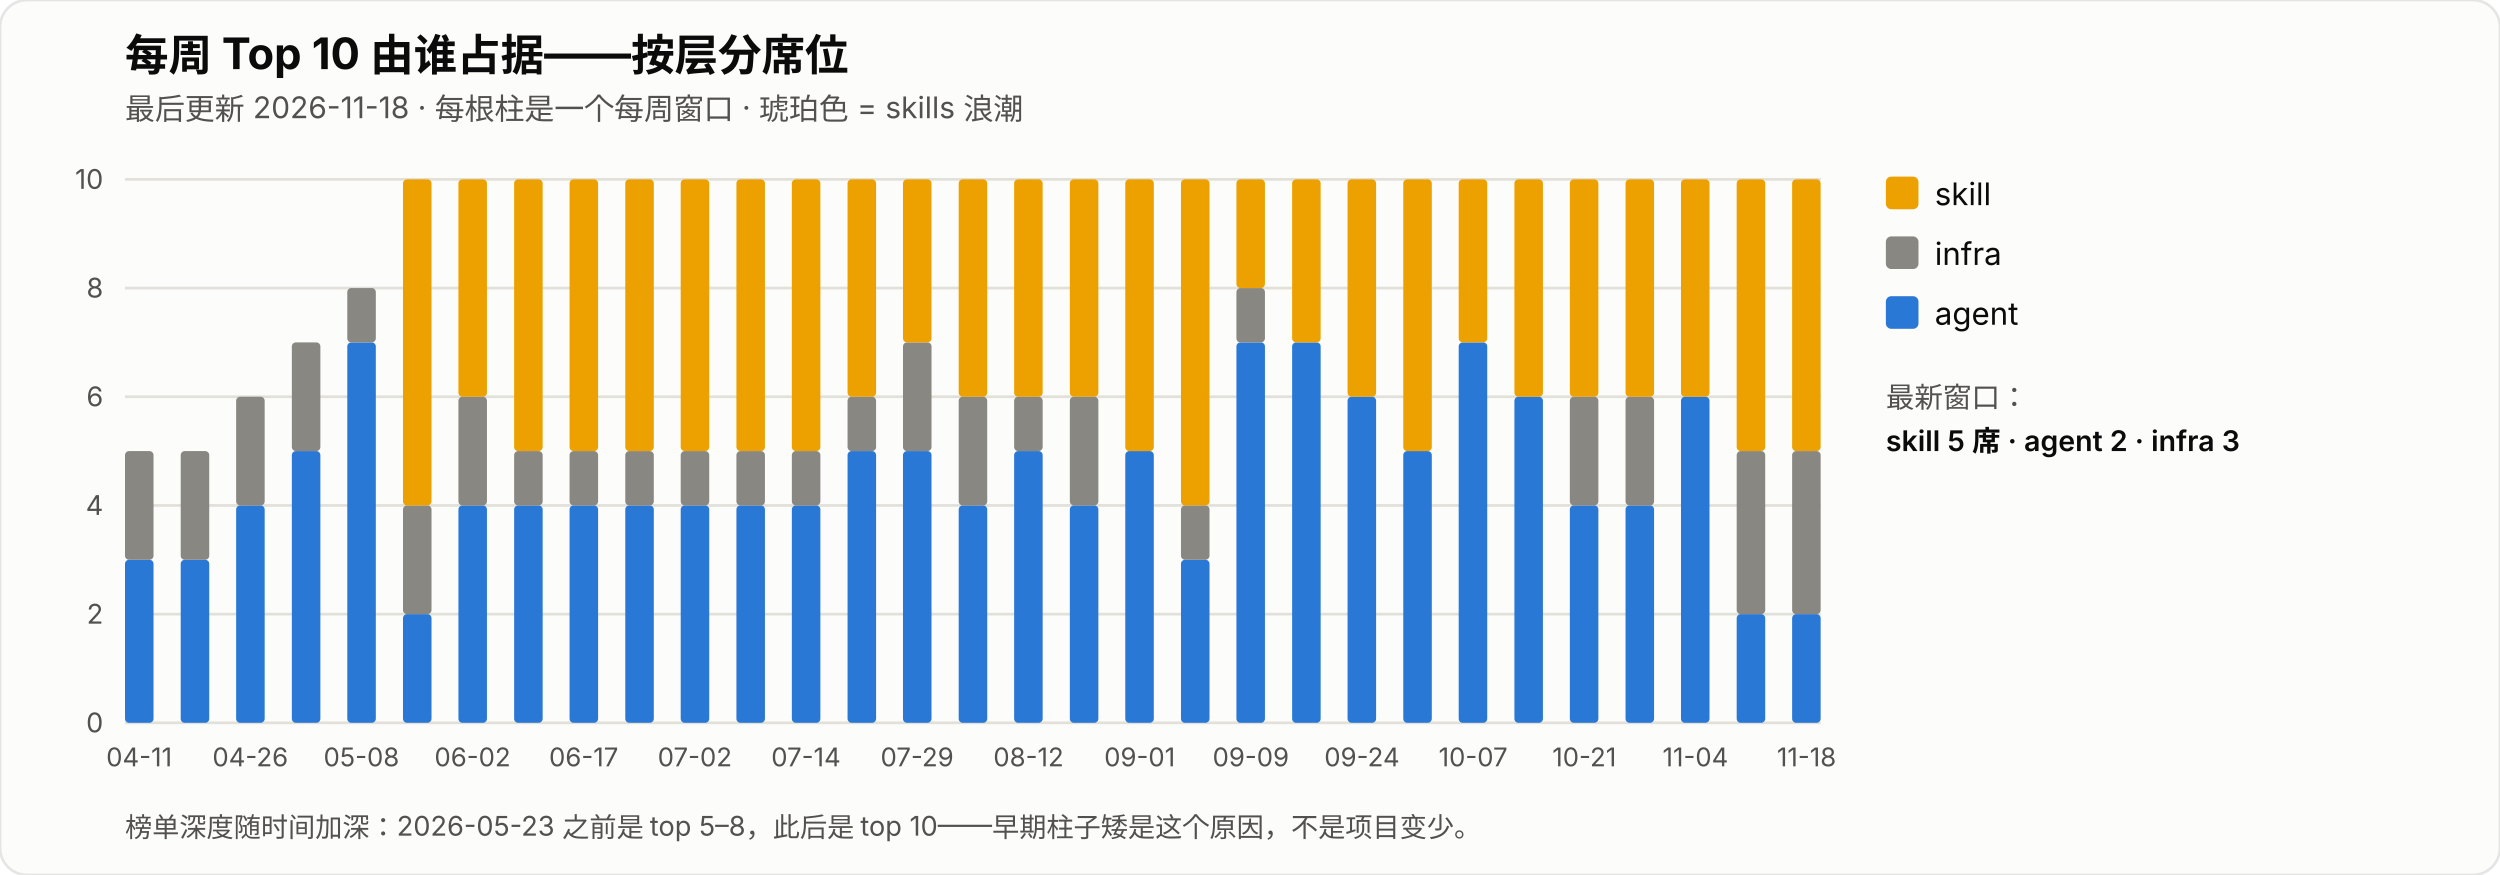
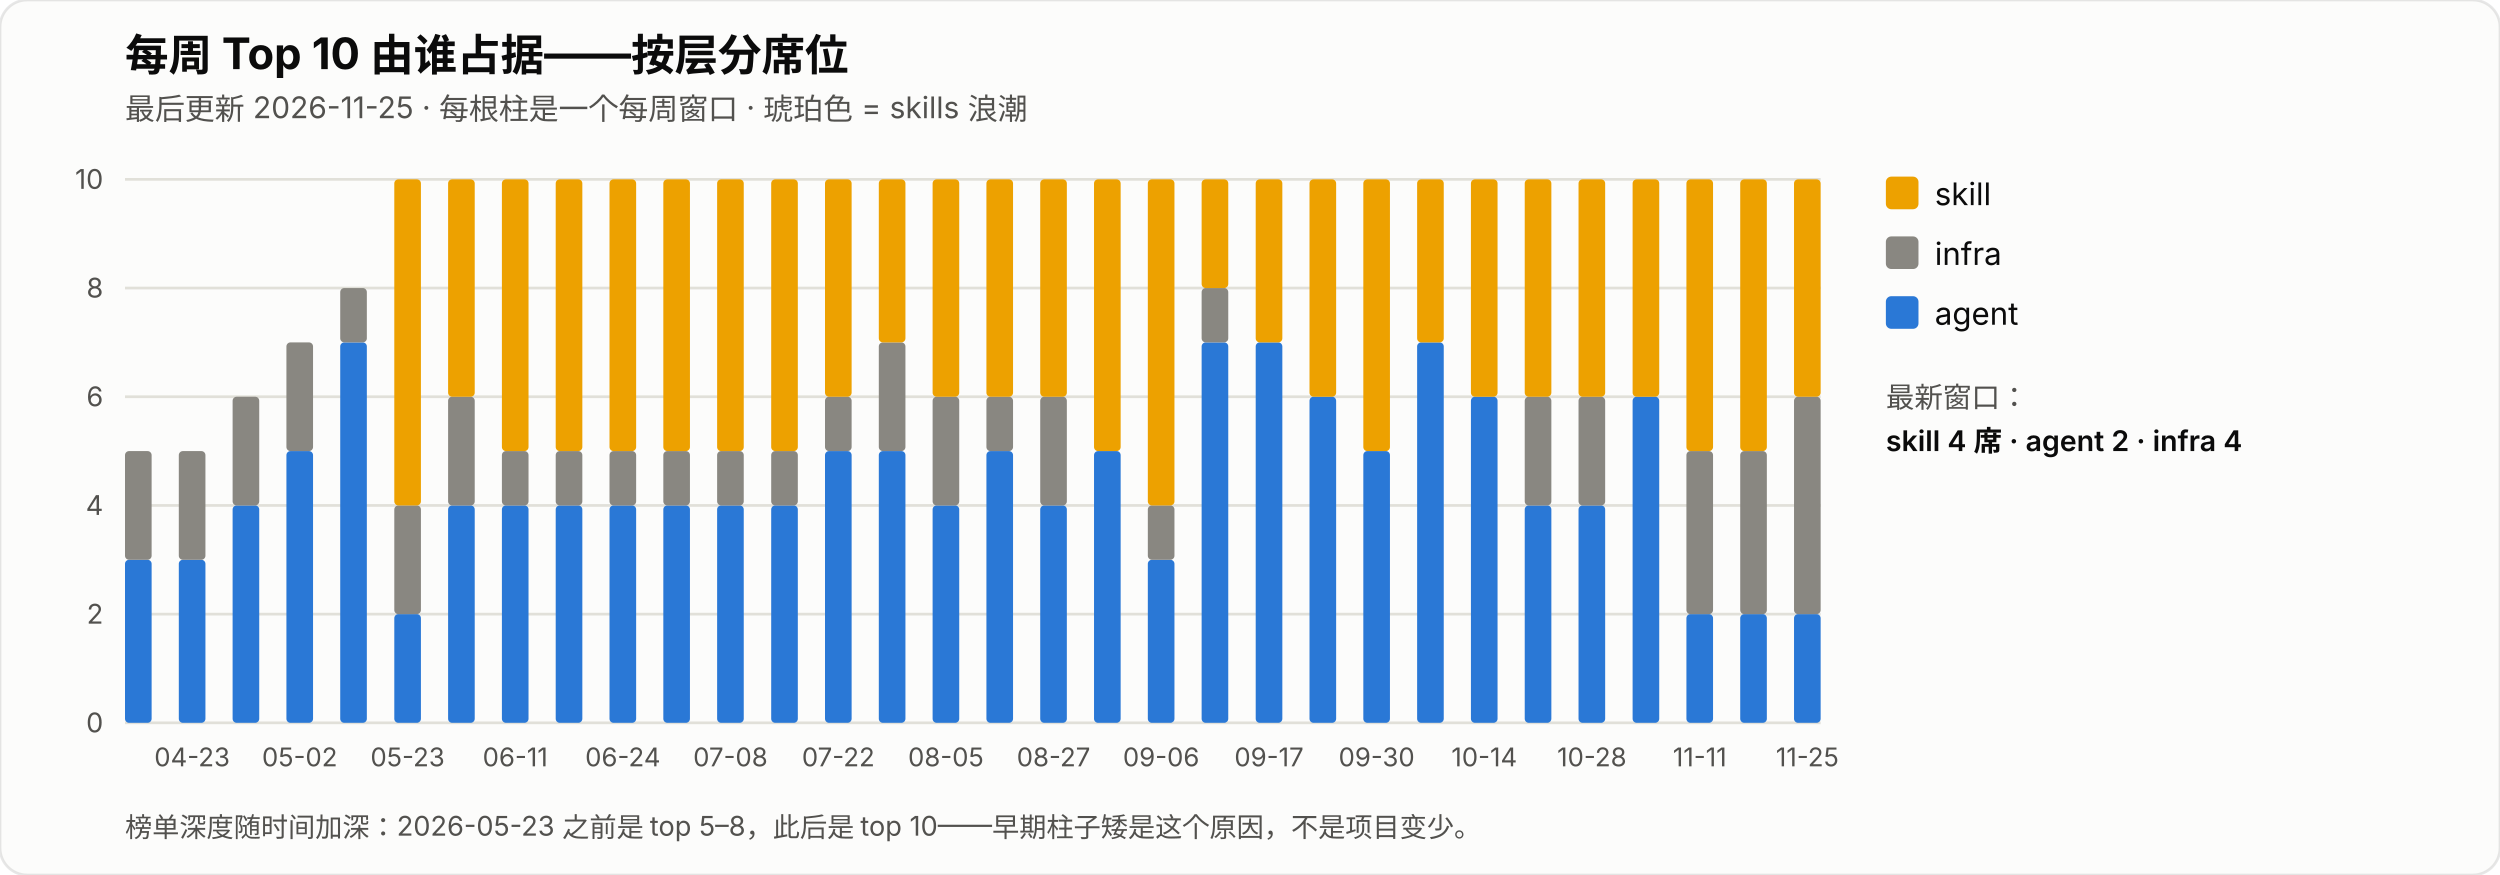
<svg xmlns="http://www.w3.org/2000/svg" width="920" height="322" viewBox="0 0 920 322" font-family="system-ui, -apple-system, sans-serif">
  <rect width="920" height="322" rx="10" fill="#fcfcfb" stroke="rgba(11,11,11,0.10)" />
  <text x="46" y="26" font-size="16" font-weight="700" fill="#0b0b0b">每周 Top 10 由谁占据——按层分席位</text>
-   <text x="46" y="44" font-size="11" fill="#52514e">最后更新 2026-11-18 · 每根柱是一个每周窗口 · 琥珀色 = skills 浪潮</text>
+   <text x="46" y="44" font-size="11" fill="#52514e">最后更新 2026-11-25 · 每根柱是一个每周窗口 · 琥珀色 = skills 浪潮</text>
  <line x1="46" y1="266.0" x2="670" y2="266.0" stroke="#e1e0d9" stroke-width="1" />
  <text x="38" y="269.5" font-size="10" fill="#52514e" text-anchor="end">0</text>
  <line x1="46" y1="226.0" x2="670" y2="226.0" stroke="#e1e0d9" stroke-width="1" />
  <text x="38" y="229.5" font-size="10" fill="#52514e" text-anchor="end">2</text>
  <line x1="46" y1="186.0" x2="670" y2="186.0" stroke="#e1e0d9" stroke-width="1" />
  <text x="38" y="189.5" font-size="10" fill="#52514e" text-anchor="end">4</text>
  <line x1="46" y1="146.0" x2="670" y2="146.0" stroke="#e1e0d9" stroke-width="1" />
  <text x="38" y="149.5" font-size="10" fill="#52514e" text-anchor="end">6</text>
  <line x1="46" y1="106.0" x2="670" y2="106.0" stroke="#e1e0d9" stroke-width="1" />
  <text x="38" y="109.5" font-size="10" fill="#52514e" text-anchor="end">8</text>
  <line x1="46" y1="66.0" x2="670" y2="66.0" stroke="#e1e0d9" stroke-width="1" />
  <text x="38" y="69.5" font-size="10" fill="#52514e" text-anchor="end">10</text>
-   <rect x="46.0" y="206.0" width="10.5" height="60.0" fill="#2a78d6" rx="1.5" />
-   <rect x="46.0" y="166.0" width="10.5" height="40.0" fill="#898781" rx="1.5" />
-   <text x="51.2" y="282" font-size="9.5" fill="#52514e" text-anchor="middle">04-11</text>
-   <rect x="66.5" y="206.0" width="10.5" height="60.0" fill="#2a78d6" rx="1.5" />
-   <rect x="66.5" y="166.0" width="10.5" height="40.0" fill="#898781" rx="1.5" />
-   <rect x="86.9" y="186.0" width="10.5" height="80.0" fill="#2a78d6" rx="1.5" />
-   <rect x="86.9" y="146.0" width="10.5" height="40.0" fill="#898781" rx="1.5" />
-   <text x="92.1" y="282" font-size="9.5" fill="#52514e" text-anchor="middle">04-26</text>
-   <rect x="107.4" y="166.0" width="10.5" height="100.0" fill="#2a78d6" rx="1.5" />
-   <rect x="107.4" y="126.0" width="10.5" height="40.0" fill="#898781" rx="1.5" />
-   <rect x="127.8" y="126.0" width="10.5" height="140.0" fill="#2a78d6" rx="1.5" />
-   <rect x="127.8" y="106.0" width="10.5" height="20.0" fill="#898781" rx="1.5" />
-   <text x="133.0" y="282" font-size="9.5" fill="#52514e" text-anchor="middle">05-08</text>
-   <rect x="148.3" y="226.0" width="10.5" height="40.0" fill="#2a78d6" rx="1.5" />
-   <rect x="148.3" y="186.0" width="10.5" height="40.0" fill="#898781" rx="1.5" />
-   <rect x="148.3" y="66.0" width="10.5" height="120.0" fill="#eda100" rx="1.5" />
-   <rect x="168.7" y="186.0" width="10.5" height="80.0" fill="#2a78d6" rx="1.5" />
-   <rect x="168.7" y="146.0" width="10.5" height="40.0" fill="#898781" rx="1.5" />
-   <rect x="168.7" y="66.0" width="10.5" height="80.0" fill="#eda100" rx="1.5" />
-   <text x="173.9" y="282" font-size="9.5" fill="#52514e" text-anchor="middle">06-02</text>
-   <rect x="189.2" y="186.0" width="10.5" height="80.0" fill="#2a78d6" rx="1.5" />
-   <rect x="189.2" y="166.0" width="10.5" height="20.0" fill="#898781" rx="1.5" />
-   <rect x="189.2" y="66.0" width="10.5" height="100.0" fill="#eda100" rx="1.5" />
-   <rect x="209.6" y="186.0" width="10.5" height="80.0" fill="#2a78d6" rx="1.5" />
-   <rect x="209.6" y="166.0" width="10.5" height="20.0" fill="#898781" rx="1.5" />
-   <rect x="209.6" y="66.0" width="10.5" height="100.0" fill="#eda100" rx="1.5" />
-   <text x="214.8" y="282" font-size="9.5" fill="#52514e" text-anchor="middle">06-17</text>
-   <rect x="230.1" y="186.0" width="10.5" height="80.0" fill="#2a78d6" rx="1.5" />
-   <rect x="230.1" y="166.0" width="10.5" height="20.0" fill="#898781" rx="1.5" />
-   <rect x="230.1" y="66.0" width="10.5" height="100.0" fill="#eda100" rx="1.5" />
-   <rect x="250.5" y="186.0" width="10.5" height="80.0" fill="#2a78d6" rx="1.5" />
-   <rect x="250.5" y="166.0" width="10.5" height="20.0" fill="#898781" rx="1.5" />
-   <rect x="250.5" y="66.0" width="10.5" height="100.0" fill="#eda100" rx="1.5" />
-   <text x="255.7" y="282" font-size="9.5" fill="#52514e" text-anchor="middle">07-02</text>
-   <rect x="271.0" y="186.0" width="10.5" height="80.0" fill="#2a78d6" rx="1.5" />
-   <rect x="271.0" y="166.0" width="10.5" height="20.0" fill="#898781" rx="1.5" />
-   <rect x="271.0" y="66.0" width="10.5" height="100.0" fill="#eda100" rx="1.5" />
-   <rect x="291.4" y="186.0" width="10.5" height="80.0" fill="#2a78d6" rx="1.5" />
-   <rect x="291.4" y="166.0" width="10.5" height="20.0" fill="#898781" rx="1.5" />
-   <rect x="291.4" y="66.0" width="10.5" height="100.0" fill="#eda100" rx="1.5" />
-   <text x="296.6" y="282" font-size="9.5" fill="#52514e" text-anchor="middle">07-14</text>
-   <rect x="311.9" y="166.0" width="10.5" height="100.0" fill="#2a78d6" rx="1.5" />
-   <rect x="311.9" y="146.0" width="10.5" height="20.0" fill="#898781" rx="1.5" />
-   <rect x="311.9" y="66.0" width="10.5" height="80.0" fill="#eda100" rx="1.5" />
-   <rect x="332.3" y="166.0" width="10.5" height="100.0" fill="#2a78d6" rx="1.5" />
-   <rect x="332.3" y="126.0" width="10.5" height="40.0" fill="#898781" rx="1.5" />
-   <rect x="332.3" y="66.0" width="10.5" height="60.0" fill="#eda100" rx="1.5" />
-   <text x="337.5" y="282" font-size="9.5" fill="#52514e" text-anchor="middle">07-29</text>
-   <rect x="352.8" y="186.0" width="10.5" height="80.0" fill="#2a78d6" rx="1.5" />
-   <rect x="352.8" y="146.0" width="10.5" height="40.0" fill="#898781" rx="1.5" />
-   <rect x="352.8" y="66.0" width="10.5" height="80.0" fill="#eda100" rx="1.5" />
-   <rect x="373.2" y="166.0" width="10.5" height="100.0" fill="#2a78d6" rx="1.5" />
-   <rect x="373.2" y="146.0" width="10.5" height="20.0" fill="#898781" rx="1.5" />
-   <rect x="373.2" y="66.0" width="10.5" height="80.0" fill="#eda100" rx="1.5" />
-   <text x="378.5" y="282" font-size="9.5" fill="#52514e" text-anchor="middle">08-12</text>
-   <rect x="393.7" y="186.0" width="10.5" height="80.0" fill="#2a78d6" rx="1.5" />
-   <rect x="393.7" y="146.0" width="10.5" height="40.0" fill="#898781" rx="1.5" />
-   <rect x="393.7" y="66.0" width="10.5" height="80.0" fill="#eda100" rx="1.5" />
-   <rect x="414.1" y="166.0" width="10.5" height="100.0" fill="#2a78d6" rx="1.5" />
-   <rect x="414.1" y="66.0" width="10.5" height="100.0" fill="#eda100" rx="1.5" />
-   <text x="419.4" y="282" font-size="9.5" fill="#52514e" text-anchor="middle">09-01</text>
-   <rect x="434.6" y="206.0" width="10.5" height="60.0" fill="#2a78d6" rx="1.5" />
-   <rect x="434.6" y="186.0" width="10.5" height="20.0" fill="#898781" rx="1.5" />
-   <rect x="434.6" y="66.0" width="10.5" height="120.0" fill="#eda100" rx="1.5" />
-   <rect x="455.0" y="126.0" width="10.5" height="140.0" fill="#2a78d6" rx="1.5" />
-   <rect x="455.0" y="106.0" width="10.5" height="20.0" fill="#898781" rx="1.5" />
-   <rect x="455.0" y="66.0" width="10.5" height="40.0" fill="#eda100" rx="1.5" />
-   <text x="460.3" y="282" font-size="9.5" fill="#52514e" text-anchor="middle">09-09</text>
-   <rect x="475.5" y="126.0" width="10.5" height="140.0" fill="#2a78d6" rx="1.5" />
-   <rect x="475.5" y="66.0" width="10.5" height="60.0" fill="#eda100" rx="1.5" />
-   <rect x="495.9" y="146.0" width="10.5" height="120.0" fill="#2a78d6" rx="1.5" />
-   <rect x="495.9" y="66.0" width="10.5" height="80.0" fill="#eda100" rx="1.5" />
-   <text x="501.2" y="282" font-size="9.5" fill="#52514e" text-anchor="middle">09-24</text>
-   <rect x="516.4" y="166.0" width="10.5" height="100.0" fill="#2a78d6" rx="1.5" />
-   <rect x="516.4" y="66.0" width="10.5" height="100.0" fill="#eda100" rx="1.5" />
-   <rect x="536.8" y="126.0" width="10.5" height="140.0" fill="#2a78d6" rx="1.5" />
-   <rect x="536.8" y="66.0" width="10.5" height="60.0" fill="#eda100" rx="1.5" />
-   <text x="542.1" y="282" font-size="9.5" fill="#52514e" text-anchor="middle">10-07</text>
-   <rect x="557.3" y="146.0" width="10.5" height="120.0" fill="#2a78d6" rx="1.5" />
-   <rect x="557.3" y="66.0" width="10.5" height="80.0" fill="#eda100" rx="1.5" />
-   <rect x="577.7" y="186.0" width="10.5" height="80.0" fill="#2a78d6" rx="1.5" />
-   <rect x="577.7" y="146.0" width="10.5" height="40.0" fill="#898781" rx="1.5" />
-   <rect x="577.7" y="66.0" width="10.5" height="80.0" fill="#eda100" rx="1.5" />
-   <text x="583.0" y="282" font-size="9.5" fill="#52514e" text-anchor="middle">10-21</text>
-   <rect x="598.2" y="186.0" width="10.5" height="80.0" fill="#2a78d6" rx="1.5" />
-   <rect x="598.2" y="146.0" width="10.5" height="40.0" fill="#898781" rx="1.5" />
-   <rect x="598.2" y="66.0" width="10.5" height="80.0" fill="#eda100" rx="1.5" />
-   <rect x="618.6" y="146.0" width="10.5" height="120.0" fill="#2a78d6" rx="1.5" />
-   <rect x="618.6" y="66.0" width="10.5" height="80.0" fill="#eda100" rx="1.5" />
-   <text x="623.9" y="282" font-size="9.5" fill="#52514e" text-anchor="middle">11-04</text>
-   <rect x="639.1" y="226.0" width="10.5" height="40.0" fill="#2a78d6" rx="1.5" />
-   <rect x="639.1" y="166.0" width="10.5" height="60.0" fill="#898781" rx="1.5" />
-   <rect x="639.1" y="66.0" width="10.5" height="100.0" fill="#eda100" rx="1.5" />
-   <rect x="659.5" y="226.0" width="10.5" height="40.0" fill="#2a78d6" rx="1.5" />
-   <rect x="659.5" y="166.0" width="10.5" height="60.0" fill="#898781" rx="1.5" />
-   <rect x="659.5" y="66.0" width="10.5" height="100.0" fill="#eda100" rx="1.5" />
-   <text x="664.8" y="282" font-size="9.5" fill="#52514e" text-anchor="middle">11-18</text>
+   <rect x="46.0" y="206.0" width="9.8" height="60.0" fill="#2a78d6" rx="1.5" />
+   <rect x="46.0" y="166.0" width="9.8" height="40.0" fill="#898781" rx="1.5" />
+   <rect x="65.8" y="206.0" width="9.8" height="60.0" fill="#2a78d6" rx="1.5" />
+   <rect x="65.8" y="166.0" width="9.8" height="40.0" fill="#898781" rx="1.5" />
+   <text x="70.7" y="282" font-size="9.5" fill="#52514e" text-anchor="middle">04-23</text>
+   <rect x="85.6" y="186.0" width="9.8" height="80.0" fill="#2a78d6" rx="1.5" />
+   <rect x="85.6" y="146.0" width="9.8" height="40.0" fill="#898781" rx="1.5" />
+   <rect x="105.4" y="166.0" width="9.8" height="100.0" fill="#2a78d6" rx="1.5" />
+   <rect x="105.4" y="126.0" width="9.8" height="40.0" fill="#898781" rx="1.5" />
+   <text x="110.3" y="282" font-size="9.5" fill="#52514e" text-anchor="middle">05-02</text>
+   <rect x="125.2" y="126.0" width="9.8" height="140.0" fill="#2a78d6" rx="1.5" />
+   <rect x="125.2" y="106.0" width="9.8" height="20.0" fill="#898781" rx="1.5" />
+   <rect x="145.1" y="226.0" width="9.8" height="40.0" fill="#2a78d6" rx="1.5" />
+   <rect x="145.1" y="186.0" width="9.8" height="40.0" fill="#898781" rx="1.5" />
+   <rect x="145.1" y="66.0" width="9.8" height="120.0" fill="#eda100" rx="1.5" />
+   <text x="150.0" y="282" font-size="9.5" fill="#52514e" text-anchor="middle">05-23</text>
+   <rect x="164.9" y="186.0" width="9.8" height="80.0" fill="#2a78d6" rx="1.5" />
+   <rect x="164.9" y="146.0" width="9.8" height="40.0" fill="#898781" rx="1.5" />
+   <rect x="164.9" y="66.0" width="9.8" height="80.0" fill="#eda100" rx="1.5" />
+   <rect x="184.7" y="186.0" width="9.8" height="80.0" fill="#2a78d6" rx="1.5" />
+   <rect x="184.7" y="166.0" width="9.8" height="20.0" fill="#898781" rx="1.5" />
+   <rect x="184.7" y="66.0" width="9.8" height="100.0" fill="#eda100" rx="1.5" />
+   <text x="189.6" y="282" font-size="9.5" fill="#52514e" text-anchor="middle">06-11</text>
+   <rect x="204.5" y="186.0" width="9.8" height="80.0" fill="#2a78d6" rx="1.5" />
+   <rect x="204.5" y="166.0" width="9.8" height="20.0" fill="#898781" rx="1.5" />
+   <rect x="204.5" y="66.0" width="9.8" height="100.0" fill="#eda100" rx="1.5" />
+   <rect x="224.3" y="186.0" width="9.8" height="80.0" fill="#2a78d6" rx="1.5" />
+   <rect x="224.3" y="166.0" width="9.8" height="20.0" fill="#898781" rx="1.5" />
+   <rect x="224.3" y="66.0" width="9.8" height="100.0" fill="#eda100" rx="1.5" />
+   <text x="229.2" y="282" font-size="9.5" fill="#52514e" text-anchor="middle">06-24</text>
+   <rect x="244.1" y="186.0" width="9.8" height="80.0" fill="#2a78d6" rx="1.5" />
+   <rect x="244.1" y="166.0" width="9.8" height="20.0" fill="#898781" rx="1.5" />
+   <rect x="244.1" y="66.0" width="9.8" height="100.0" fill="#eda100" rx="1.5" />
+   <rect x="263.9" y="186.0" width="9.8" height="80.0" fill="#2a78d6" rx="1.5" />
+   <rect x="263.9" y="166.0" width="9.8" height="20.0" fill="#898781" rx="1.5" />
+   <rect x="263.9" y="66.0" width="9.8" height="100.0" fill="#eda100" rx="1.5" />
+   <text x="268.8" y="282" font-size="9.5" fill="#52514e" text-anchor="middle">07-08</text>
+   <rect x="283.8" y="186.0" width="9.8" height="80.0" fill="#2a78d6" rx="1.5" />
+   <rect x="283.8" y="166.0" width="9.8" height="20.0" fill="#898781" rx="1.5" />
+   <rect x="283.8" y="66.0" width="9.8" height="100.0" fill="#eda100" rx="1.5" />
+   <rect x="303.6" y="166.0" width="9.8" height="100.0" fill="#2a78d6" rx="1.5" />
+   <rect x="303.6" y="146.0" width="9.8" height="20.0" fill="#898781" rx="1.5" />
+   <rect x="303.6" y="66.0" width="9.8" height="80.0" fill="#eda100" rx="1.5" />
+   <text x="308.5" y="282" font-size="9.5" fill="#52514e" text-anchor="middle">07-22</text>
+   <rect x="323.4" y="166.0" width="9.8" height="100.0" fill="#2a78d6" rx="1.5" />
+   <rect x="323.4" y="126.0" width="9.8" height="40.0" fill="#898781" rx="1.5" />
+   <rect x="323.4" y="66.0" width="9.8" height="60.0" fill="#eda100" rx="1.5" />
+   <rect x="343.2" y="186.0" width="9.8" height="80.0" fill="#2a78d6" rx="1.5" />
+   <rect x="343.2" y="146.0" width="9.8" height="40.0" fill="#898781" rx="1.5" />
+   <rect x="343.2" y="66.0" width="9.8" height="80.0" fill="#eda100" rx="1.5" />
+   <text x="348.1" y="282" font-size="9.5" fill="#52514e" text-anchor="middle">08-05</text>
+   <rect x="363.0" y="166.0" width="9.8" height="100.0" fill="#2a78d6" rx="1.5" />
+   <rect x="363.0" y="146.0" width="9.8" height="20.0" fill="#898781" rx="1.5" />
+   <rect x="363.0" y="66.0" width="9.8" height="80.0" fill="#eda100" rx="1.5" />
+   <rect x="382.8" y="186.0" width="9.8" height="80.0" fill="#2a78d6" rx="1.5" />
+   <rect x="382.8" y="146.0" width="9.8" height="40.0" fill="#898781" rx="1.5" />
+   <rect x="382.8" y="66.0" width="9.8" height="80.0" fill="#eda100" rx="1.5" />
+   <text x="387.7" y="282" font-size="9.5" fill="#52514e" text-anchor="middle">08-27</text>
+   <rect x="402.6" y="166.0" width="9.8" height="100.0" fill="#2a78d6" rx="1.5" />
+   <rect x="402.6" y="66.0" width="9.8" height="100.0" fill="#eda100" rx="1.5" />
+   <rect x="422.4" y="206.0" width="9.8" height="60.0" fill="#2a78d6" rx="1.5" />
+   <rect x="422.4" y="186.0" width="9.8" height="20.0" fill="#898781" rx="1.5" />
+   <rect x="422.4" y="66.0" width="9.8" height="120.0" fill="#eda100" rx="1.5" />
+   <text x="427.3" y="282" font-size="9.5" fill="#52514e" text-anchor="middle">09-06</text>
+   <rect x="442.2" y="126.0" width="9.8" height="140.0" fill="#2a78d6" rx="1.5" />
+   <rect x="442.2" y="106.0" width="9.8" height="20.0" fill="#898781" rx="1.5" />
+   <rect x="442.2" y="66.0" width="9.8" height="40.0" fill="#eda100" rx="1.5" />
+   <rect x="462.1" y="126.0" width="9.8" height="140.0" fill="#2a78d6" rx="1.5" />
+   <rect x="462.1" y="66.0" width="9.8" height="60.0" fill="#eda100" rx="1.5" />
+   <text x="467.0" y="282" font-size="9.5" fill="#52514e" text-anchor="middle">09-17</text>
+   <rect x="481.9" y="146.0" width="9.8" height="120.0" fill="#2a78d6" rx="1.5" />
+   <rect x="481.9" y="66.0" width="9.8" height="80.0" fill="#eda100" rx="1.5" />
+   <rect x="501.7" y="166.0" width="9.8" height="100.0" fill="#2a78d6" rx="1.5" />
+   <rect x="501.7" y="66.0" width="9.8" height="100.0" fill="#eda100" rx="1.5" />
+   <text x="506.6" y="282" font-size="9.5" fill="#52514e" text-anchor="middle">09-30</text>
+   <rect x="521.5" y="126.0" width="9.8" height="140.0" fill="#2a78d6" rx="1.5" />
+   <rect x="521.5" y="66.0" width="9.8" height="60.0" fill="#eda100" rx="1.5" />
+   <rect x="541.3" y="146.0" width="9.8" height="120.0" fill="#2a78d6" rx="1.5" />
+   <rect x="541.3" y="66.0" width="9.8" height="80.0" fill="#eda100" rx="1.5" />
+   <text x="546.2" y="282" font-size="9.5" fill="#52514e" text-anchor="middle">10-14</text>
+   <rect x="561.1" y="186.0" width="9.8" height="80.0" fill="#2a78d6" rx="1.5" />
+   <rect x="561.1" y="146.0" width="9.8" height="40.0" fill="#898781" rx="1.5" />
+   <rect x="561.1" y="66.0" width="9.8" height="80.0" fill="#eda100" rx="1.5" />
+   <rect x="580.9" y="186.0" width="9.8" height="80.0" fill="#2a78d6" rx="1.5" />
+   <rect x="580.9" y="146.0" width="9.8" height="40.0" fill="#898781" rx="1.5" />
+   <rect x="580.9" y="66.0" width="9.8" height="80.0" fill="#eda100" rx="1.5" />
+   <text x="585.8" y="282" font-size="9.5" fill="#52514e" text-anchor="middle">10-28</text>
+   <rect x="600.8" y="146.0" width="9.8" height="120.0" fill="#2a78d6" rx="1.5" />
+   <rect x="600.8" y="66.0" width="9.8" height="80.0" fill="#eda100" rx="1.5" />
+   <rect x="620.6" y="226.0" width="9.8" height="40.0" fill="#2a78d6" rx="1.5" />
+   <rect x="620.6" y="166.0" width="9.8" height="60.0" fill="#898781" rx="1.5" />
+   <rect x="620.6" y="66.0" width="9.8" height="100.0" fill="#eda100" rx="1.5" />
+   <text x="625.5" y="282" font-size="9.5" fill="#52514e" text-anchor="middle">11-11</text>
+   <rect x="640.4" y="226.0" width="9.8" height="40.0" fill="#2a78d6" rx="1.5" />
+   <rect x="640.4" y="166.0" width="9.8" height="60.0" fill="#898781" rx="1.5" />
+   <rect x="640.4" y="66.0" width="9.8" height="100.0" fill="#eda100" rx="1.5" />
+   <rect x="660.2" y="226.0" width="9.8" height="40.0" fill="#2a78d6" rx="1.5" />
+   <rect x="660.2" y="146.0" width="9.8" height="80.0" fill="#898781" rx="1.5" />
+   <rect x="660.2" y="66.0" width="9.8" height="80.0" fill="#eda100" rx="1.5" />
+   <text x="665.1" y="282" font-size="9.5" fill="#52514e" text-anchor="middle">11-25</text>
  <rect x="694" y="65" width="12" height="12" rx="2" fill="#eda100" />
  <text x="712" y="75.5" font-size="11.5" fill="#0b0b0b">skill</text>
  <rect x="694" y="87" width="12" height="12" rx="2" fill="#898781" />
  <text x="712" y="97.5" font-size="11.5" fill="#0b0b0b">infra</text>
  <rect x="694" y="109" width="12" height="12" rx="2" fill="#2a78d6" />
  <text x="712" y="119.5" font-size="11.5" fill="#0b0b0b">agent</text>
  <text x="694" y="150" font-size="10.5" fill="#52514e">最新窗口：</text>
-   <text x="694" y="166" font-size="10.5" font-weight="600" fill="#0b0b0b">skill 5 席 · agent 2 · infra 3</text>
+   <text x="694" y="166" font-size="10.5" font-weight="600" fill="#0b0b0b">skill 4 席 · agent 2 · infra 4</text>
  <text x="46" y="308" font-size="10" fill="#52514e">榜单深度随时间加深：2026-05-23 之前是 top 5–8，此后是 top 10——早期柱子矮是这个原因，不是项目变少。</text>
</svg>
